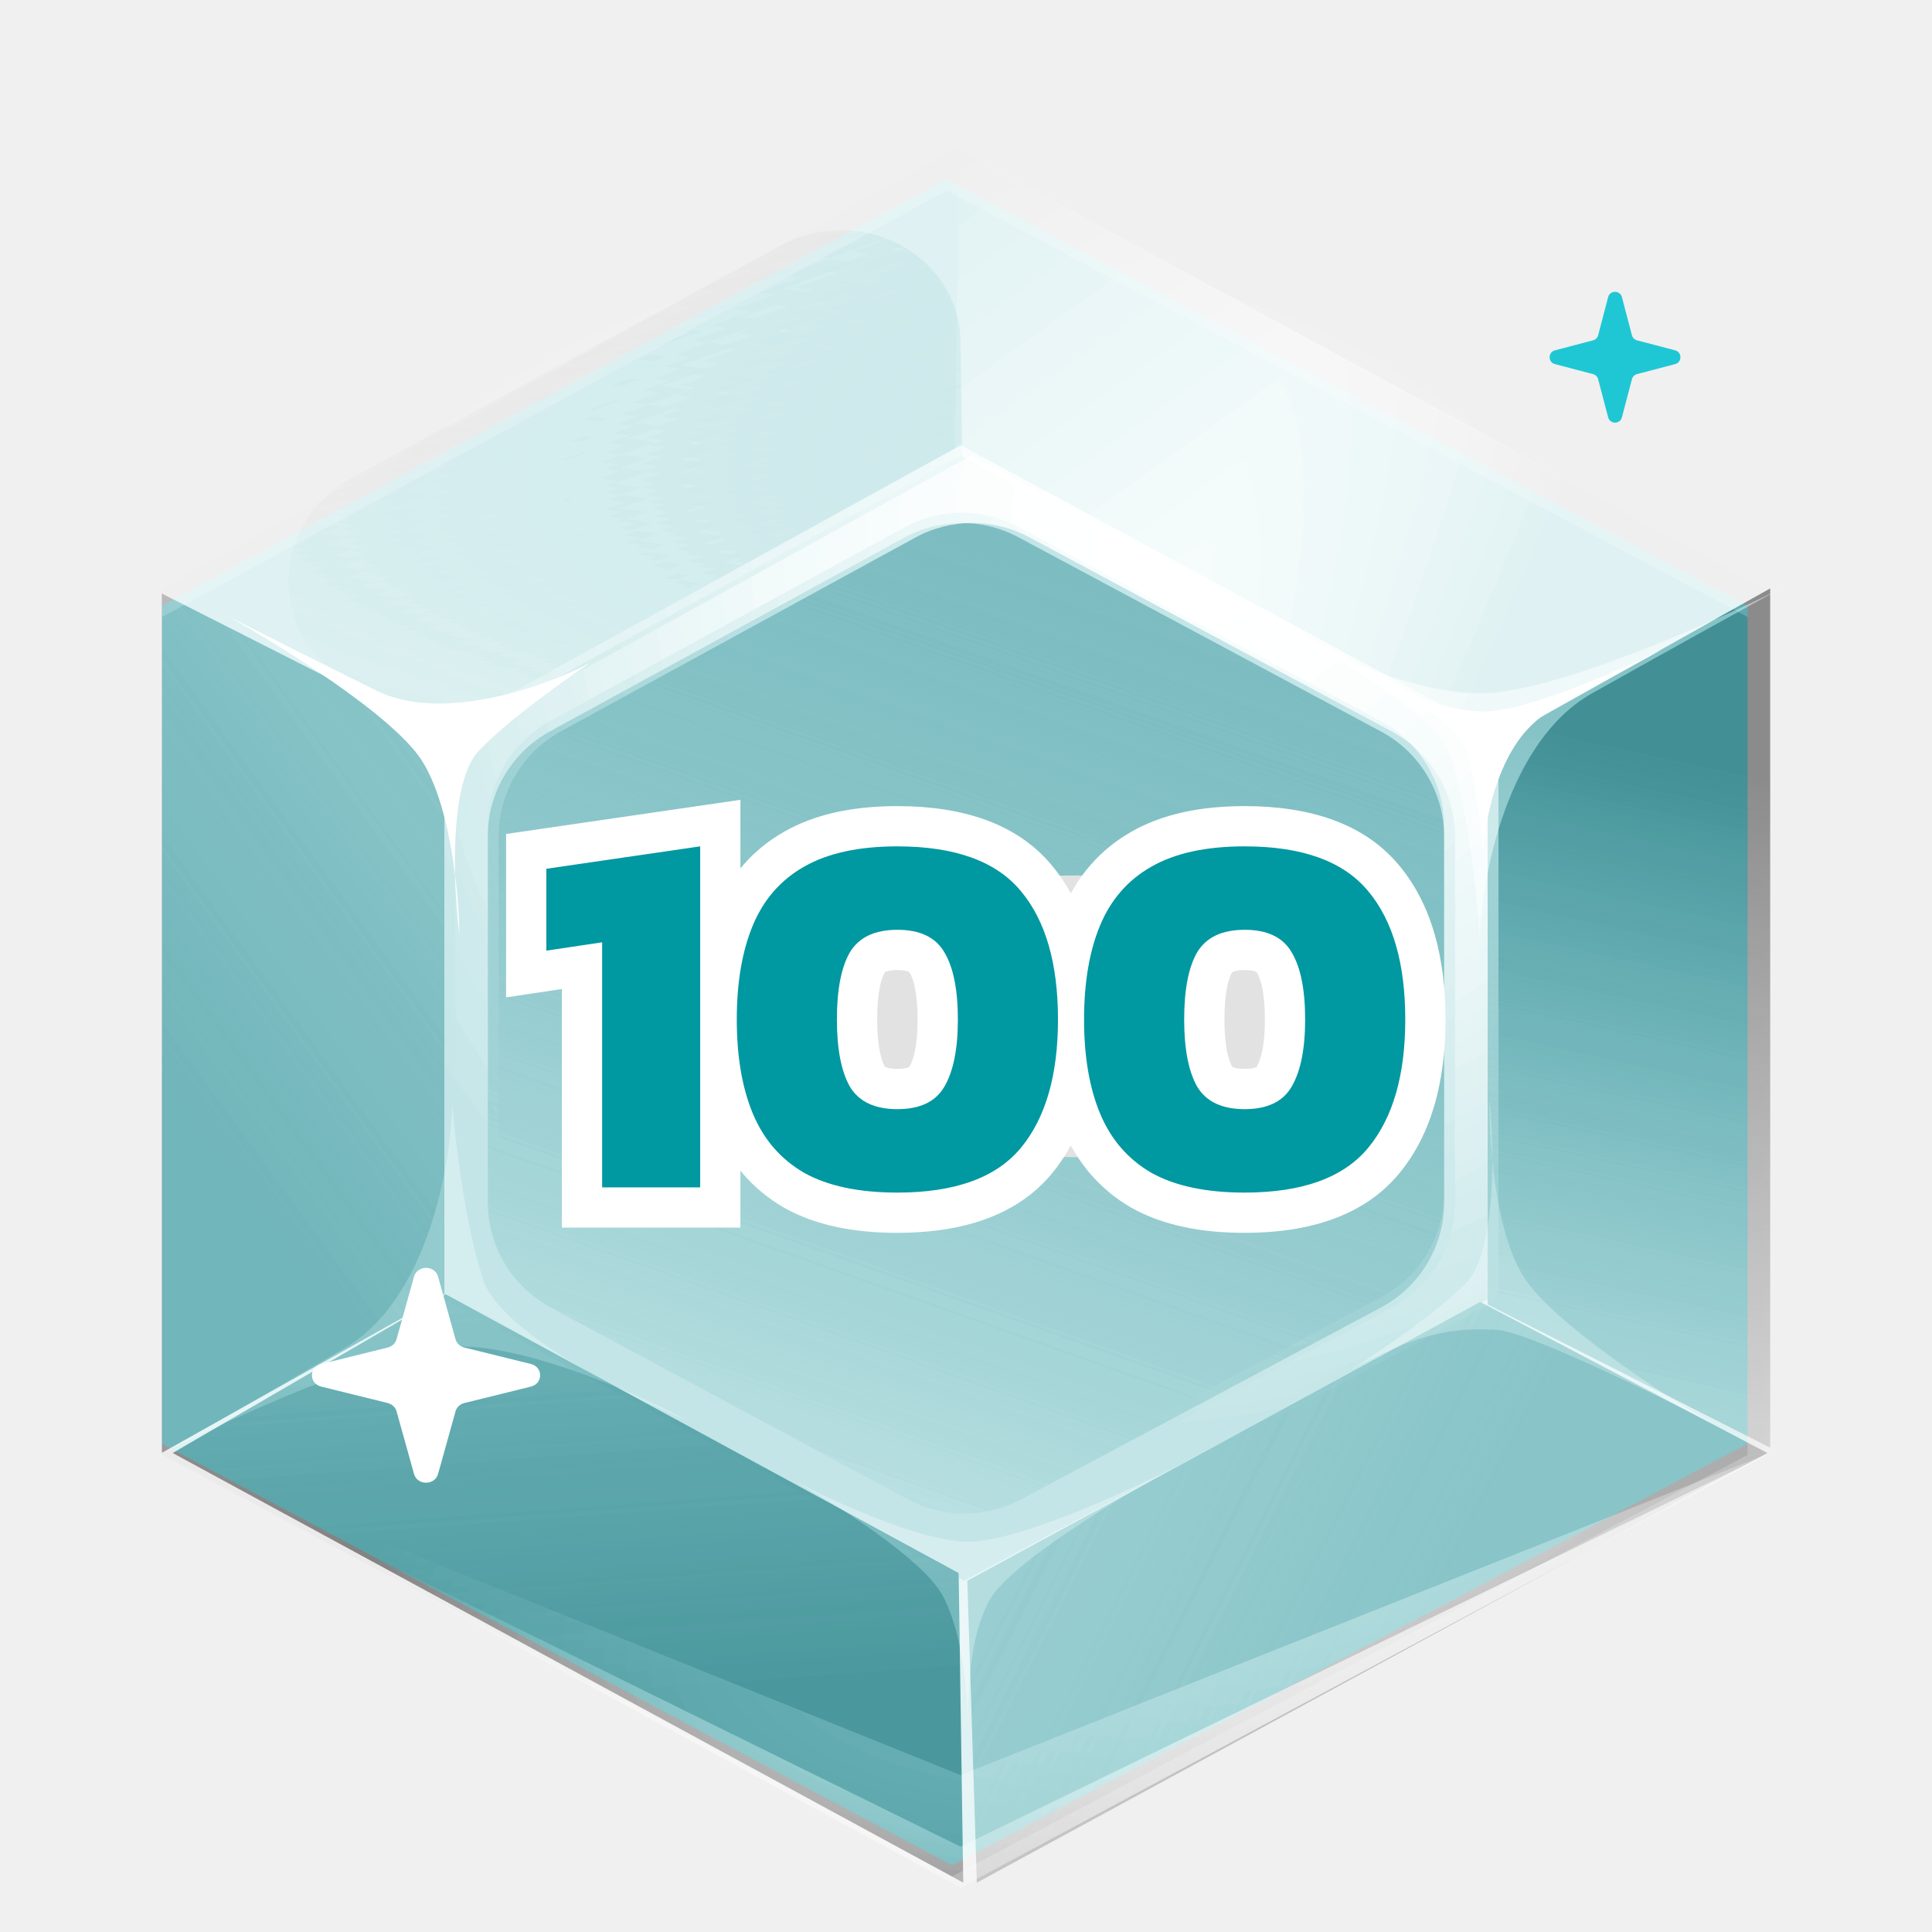
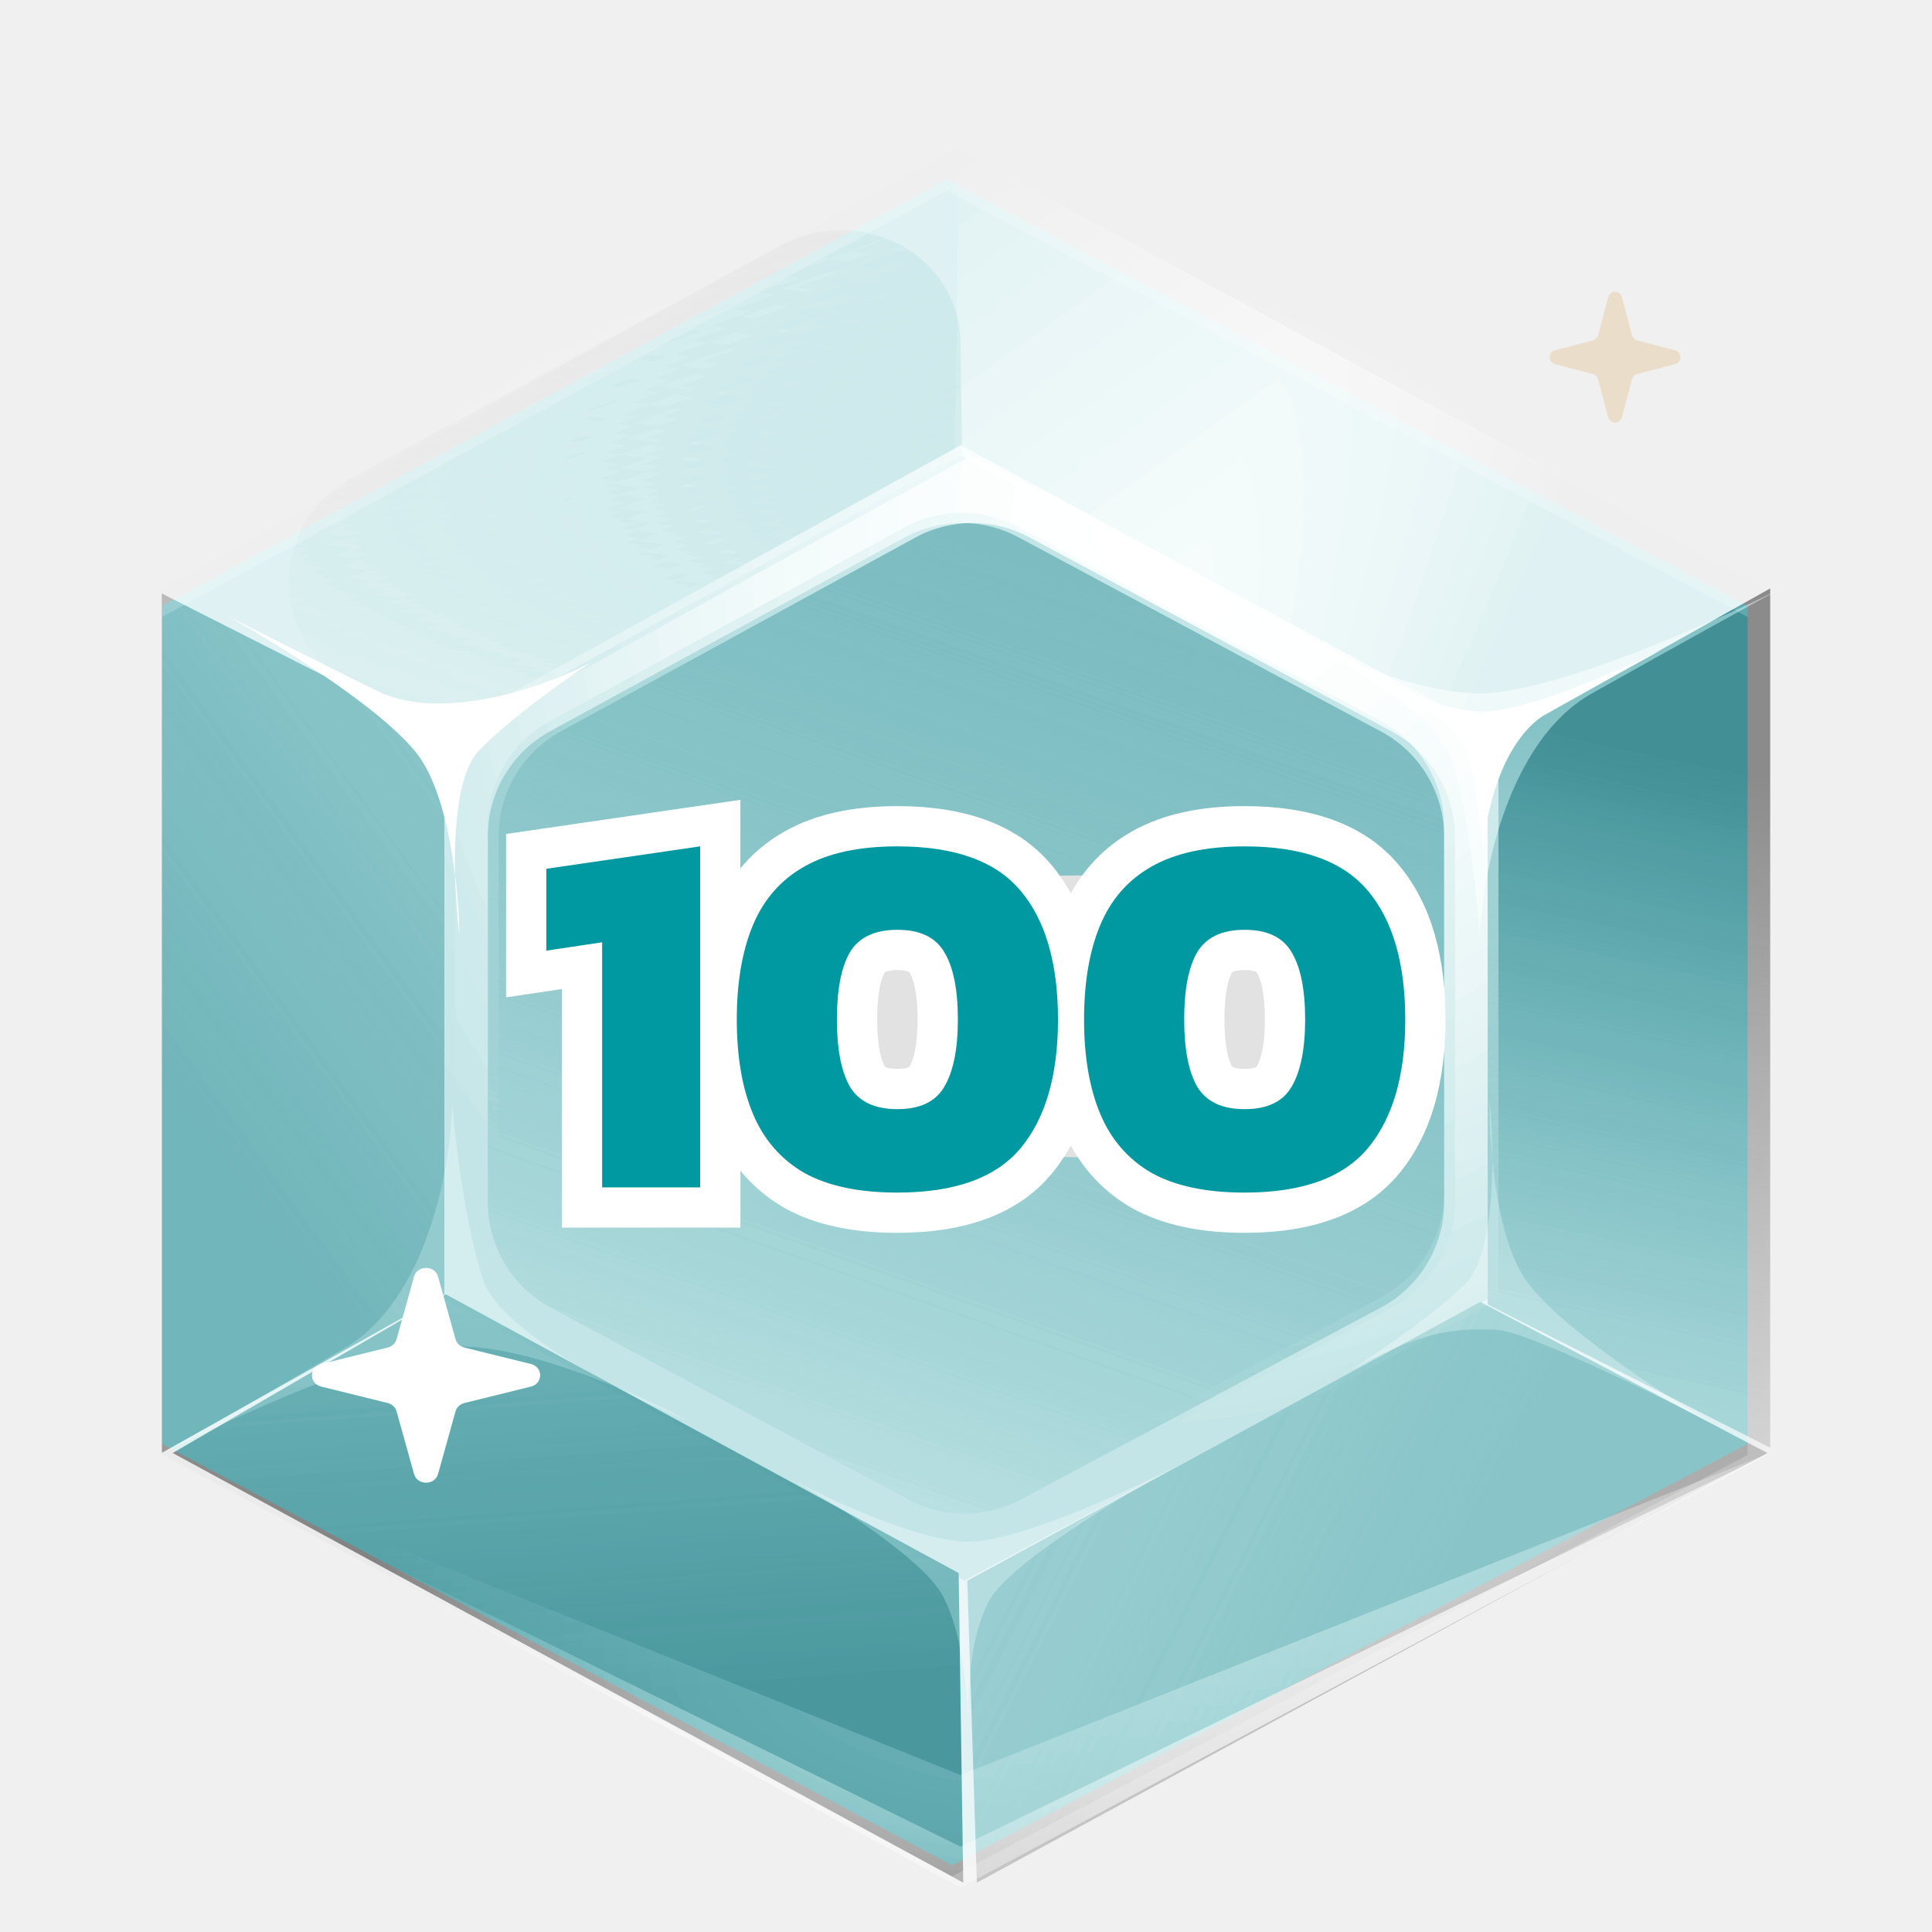
<svg xmlns="http://www.w3.org/2000/svg" width="192" height="192" fill="none" viewBox="0 0 192 192">
  <g clip-path="url(#clip0_2320_340716)">
    <mask id="mask0_2320_340716" width="165" height="107" x="11" y="-14" maskUnits="userSpaceOnUse" style="mask-type:alpha">
      <path fill="#636363" d="M175.993 69.471C176.711 74.068 118.241 91.118 97.324 92.981C89.149 93.69 14.496 73.845 11.652 69.471C8.807 65.097 11.652 -10.276 97.324 -14C175.993 -5.622 175.229 64.814 175.993 69.471Z" />
    </mask>
    <g mask="url(#mask0_2320_340716)">
      <ellipse cx="95.5" cy="82" fill="url(#paint0_radial_2320_340716)" opacity=".5" rx="76.5" ry="61" />
    </g>
    <path fill="#EFEFEF" d="M95.459 187.589L16.08 144.382V58.476L94.919 14.761L175.379 58.476V144.382L95.459 187.589Z" />
    <path fill="url(#paint1_linear_2320_340716)" d="M95.856 146.924L53.879 124.049V78.57L95.57 55.426L138.119 78.57V124.049L95.856 146.924Z" />
    <mask id="mask1_2320_340716" width="81" height="65" x="94" y="14" maskUnits="userSpaceOnUse" style="mask-type:alpha">
      <path fill="url(#paint2_linear_2320_340716)" d="M174.137 57.567L136.338 78.408L94.758 55.025L95.298 14.868L174.137 57.567Z" />
    </mask>
    <g mask="url(#mask1_2320_340716)">
      <path fill="url(#paint3_linear_2320_340716)" fill-rule="evenodd" d="M174.678 57.568L95.298 14.361L15.378 57.568V143.474L95.838 187.189L174.678 143.474V57.568ZM136.878 77.9L94.901 55.026L52.638 77.9V123.38L95.186 146.523L136.878 123.38V77.9Z" clip-rule="evenodd" />
    </g>
    <mask id="mask2_2320_340716" width="68" height="55" x="28" y="22" maskUnits="userSpaceOnUse" style="mask-type:alpha">
      <path fill="url(#paint4_linear_2320_340716)" d="M34.56 67.602L48.104 75.07C51.846 77.133 56.513 77.084 60.323 74.941L89.451 58.561C93.326 56.381 95.703 52.382 95.646 48.134L95.456 34.038C95.339 25.318 85.575 20.08 77.546 24.428L35.063 47.437C26.795 51.915 26.514 63.166 34.56 67.602Z" />
    </mask>
    <g mask="url(#mask2_2320_340716)">
      <path fill="url(#paint5_linear_2320_340716)" fill-rule="evenodd" d="M15.818 64.626C15.818 60.275 18.197 56.272 22.019 54.192L89.538 17.441C93.068 15.519 97.331 15.513 100.867 17.424L168.888 54.198C172.726 56.273 175.118 60.286 175.118 64.649V136.407C175.118 140.761 172.736 144.767 168.909 146.846L100.388 184.075C96.819 186.014 92.507 185.995 88.955 184.026L21.937 146.865C18.161 144.772 15.818 140.794 15.818 136.476V64.626ZM53.618 84.955C53.618 80.606 55.995 76.604 59.814 74.523L89.93 58.112C93.463 56.187 97.731 56.181 101.269 58.096L131.633 74.53C135.468 76.606 137.858 80.617 137.858 84.978V116.317C137.858 120.67 135.478 124.674 131.654 126.753L101.044 143.403C97.473 145.346 93.156 145.327 89.602 143.354L59.732 126.773C55.959 124.678 53.618 120.702 53.618 116.386V84.955Z" clip-rule="evenodd" />
    </g>
    <path fill="#E1E1E1" d="M95.823 157.09L44.159 129.132V73.546L95.472 45.26L147.839 73.546V129.132L95.823 157.09Z" />
    <path fill="url(#paint6_linear_2320_340716)" d="M90.24 149.002L54.743 129.951C50.887 127.882 48.48 123.86 48.48 119.484V83.102C48.48 78.759 50.851 74.762 54.662 72.678L89.876 53.427C93.395 51.503 97.648 51.485 101.184 53.379L137.25 72.699C141.111 74.767 143.52 78.791 143.52 83.171V119.461C143.52 123.849 141.101 127.88 137.228 129.944L101.446 149.018C97.943 150.885 93.739 150.879 90.24 149.002Z" />
    <path fill="url(#paint7_linear_2320_340716)" d="M16.08 144.382V58.984L44.16 73.217V128.624L16.08 144.382Z" />
    <path fill="url(#paint8_linear_2320_340716)" d="M175.92 58.476L175.92 143.874L147.841 129.641L147.841 74.234L175.92 58.476Z" />
    <path fill="url(#paint9_linear_2320_340716)" d="M175.645 144.399L97.079 187.098L96.133 157.09L147.107 129.387L175.645 144.399Z" />
    <path fill="url(#paint10_linear_2320_340716)" d="M95.727 187.098L17.161 144.399L44.295 128.624L95.269 156.327L95.727 187.098Z" />
    <path fill="#fff" d="M43.534 146.482C43.212 147.638 41.468 147.638 41.146 146.482L39.411 140.261C39.298 139.855 38.962 139.538 38.531 139.432L31.921 137.799C30.693 137.495 30.693 135.854 31.921 135.551L38.531 133.918C38.962 133.811 39.298 133.494 39.411 133.089L41.146 126.867C41.468 125.711 43.212 125.711 43.534 126.867L45.269 133.089C45.382 133.494 45.718 133.811 46.149 133.918L52.759 135.551C53.987 135.854 53.987 137.495 52.759 137.799L46.149 139.432C45.718 139.538 45.382 139.855 45.269 140.261L43.534 146.482Z" />
    <g style="mix-blend-mode:overlay">
      <path fill="url(#paint11_radial_2320_340716)" fill-rule="evenodd" d="M45.239 129.132L96.903 157.09L148.918 129.132V73.546L96.551 45.26L45.239 73.546V129.132ZM55.82 129.952L91.318 149.002C94.816 150.88 99.021 150.886 102.524 149.018L138.306 129.945C142.179 127.881 144.598 123.85 144.598 119.461V83.171C144.598 78.792 142.188 74.767 138.328 72.699L102.262 53.379C98.726 51.485 94.473 51.503 90.953 53.427L55.739 72.679C51.928 74.762 49.558 78.76 49.558 83.103V119.484C49.558 123.86 51.964 127.882 55.82 129.952Z" clip-rule="evenodd" />
    </g>
    <g style="mix-blend-mode:overlay">
      <path fill="url(#paint12_radial_2320_340716)" fill-rule="evenodd" d="M44.161 128.116L95.825 156.073L147.841 128.116V72.53L95.474 44.243L44.161 72.53V128.116ZM54.743 128.935L90.24 147.985C93.739 149.863 97.943 149.868 101.446 148.001L137.228 128.928C141.101 126.864 143.52 122.833 143.52 118.444V82.154C143.52 77.775 141.111 73.75 137.25 71.682L101.184 52.362C97.648 50.468 93.395 50.486 89.876 52.41L54.662 71.662C50.851 73.745 48.48 77.742 48.48 82.086V118.467C48.48 122.843 50.887 126.865 54.743 128.935Z" clip-rule="evenodd" />
    </g>
    <g style="mix-blend-mode:soft-light">
      <path fill="url(#paint13_radial_2320_340716)" d="M95.459 187.589L16.08 144.382L95.459 176.406L175.919 144.382L95.459 187.589Z" />
    </g>
    <g style="mix-blend-mode:overlay">
      <path fill="url(#paint14_radial_2320_340716)" d="M95.459 187.589L16.08 144.382L95.459 183.522L175.919 144.382L95.459 187.589Z" />
    </g>
    <g style="mix-blend-mode:soft-light">
      <path fill="#fff" d="M158.199 68.911C149.844 73.607 147.291 86.955 147.058 93.042C146.826 89.346 145.944 80.65 144.273 75.433C143.139 71.893 137.027 67.753 131.329 64.641C128.38 63.363 125.791 62.047 124.08 61.085C126.02 61.924 128.628 63.167 131.329 64.641C136.379 66.831 142.486 68.911 147.058 68.911C154.3 68.911 170.037 61.954 177 58.476C174.215 59.998 166.555 64.215 158.199 68.911Z" />
    </g>
    <g style="mix-blend-mode:soft-light" opacity=".5">
      <path fill="#fff" d="M34.236 133.984C42.505 129.155 44.816 115.768 44.937 109.678C45.236 113.369 46.276 122.05 48.042 127.239C49.24 130.761 55.427 134.802 61.181 137.821C64.152 139.052 66.764 140.326 68.493 141.26C66.537 140.453 63.908 139.252 61.181 137.821C56.092 135.713 49.947 133.732 45.376 133.805C38.135 133.922 22.527 141.131 15.628 144.721C18.385 143.154 25.967 138.814 34.236 133.984Z" />
    </g>
    <g style="mix-blend-mode:overlay">
      <path fill="#fff" d="M37.408 68.633C44.048 71.918 54.4 68.132 58.745 65.828C56.257 67.457 50.537 71.499 47.564 74.632C45.547 76.757 45.112 82.205 45.229 86.983C45.522 89.323 45.643 91.454 45.659 92.9C45.465 91.362 45.285 89.248 45.229 86.983C44.729 82.977 43.726 78.36 41.888 75.53C38.976 71.047 27.79 64.102 22.56 61.19C24.743 62.303 30.769 65.348 37.408 68.633Z" />
    </g>
    <g style="mix-blend-mode:soft-light" opacity=".6">
      <path fill="#fff" d="M148.921 132.182C142.441 131.674 138.652 133.896 134.249 136.1C136.778 134.528 142.6 130.617 145.653 127.554C147.724 125.475 148.299 120.038 148.304 115.259C148.072 112.913 148.006 110.78 148.027 109.334C148.181 110.876 148.307 112.994 148.304 115.259C148.702 119.276 149.585 123.914 151.35 126.785C154.146 131.333 165.151 138.53 170.304 141.56C168.15 140.399 152.292 132.447 148.921 132.182Z" />
    </g>
    <g style="mix-blend-mode:overlay">
      <path fill="#fff" d="M153.993 70.714C149.048 73.476 147.537 81.328 147.399 84.908C147.262 82.734 146.74 77.619 145.751 74.55C145.08 72.468 141.462 70.032 138.09 68.202C136.344 67.45 134.813 66.676 133.8 66.11C134.948 66.604 136.491 67.335 138.09 68.202C141.079 69.49 144.693 70.714 147.399 70.714C151.685 70.714 160.999 66.622 165.12 64.576C163.471 65.471 158.938 67.952 153.993 70.714Z" />
    </g>
    <g style="mix-blend-mode:soft-light" opacity=".6">
      <path fill="#fff" d="M78.719 147.032C82.554 149.094 91.429 153.218 96.25 153.218C101.07 153.218 111.771 148.344 116.519 145.907C111.406 148.719 100.632 155.242 98.441 158.842C96.644 161.794 96.198 166.966 96.196 170.385C96.234 171.13 96.25 171.794 96.25 172.339C96.217 171.8 96.196 171.135 96.196 170.385C96.014 166.772 95.327 161.263 93.51 158.279C91.319 154.68 82.737 149.281 78.719 147.032Z" />
    </g>
    <g style="mix-blend-mode:color-burn" opacity=".5">
      <path fill="#A7A7A7" d="M94.623 186.479L16.109 144.592V61.311L94.089 18.932L173.671 61.311V144.592L94.623 186.479Z" />
    </g>
    <g style="mix-blend-mode:soft-light" opacity=".8">
      <path fill="#14E2F2" d="M94.623 185.37L16.109 143.483V60.202L94.089 17.822L173.671 60.202V143.483L94.623 185.37Z" />
    </g>
-     <path fill="#1FC7D4" d="M161.184 41.472C161 42.176 160 42.176 159.816 41.472L158.821 37.684C158.756 37.437 158.564 37.244 158.316 37.179L154.528 36.184C153.824 36 153.824 35 154.528 34.816L158.316 33.821C158.564 33.756 158.756 33.563 158.821 33.316L159.816 29.528C160 28.824 161 28.824 161.184 29.528L162.179 33.316C162.244 33.563 162.436 33.756 162.684 33.821L166.472 34.816C167.176 35 167.176 36 166.472 36.184L162.684 37.179C162.436 37.244 162.244 37.437 162.179 37.684L161.184 41.472Z" />
+     <path fill="#EADDCA" d="M161.184 41.472C161 42.176 160 42.176 159.816 41.472L158.821 37.684C158.756 37.437 158.564 37.244 158.316 37.179L154.528 36.184C153.824 36 153.824 35 154.528 34.816L158.316 33.821C158.564 33.756 158.756 33.563 158.821 33.316L159.816 29.528C160 28.824 161 28.824 161.184 29.528L162.179 33.316C162.244 33.563 162.436 33.756 162.684 33.821L166.472 34.816C167.176 35 167.176 36 166.472 36.184L162.684 37.179C162.436 37.244 162.244 37.437 162.179 37.684L161.184 41.472Z" />
  </g>
  <ellipse cx="107" cy="101" fill="#E2E2E2" rx="32" ry="14" />
  <path fill="#fff" d="M59.84 118H55.84V122H59.84V118ZM59.84 93.645H63.84V89.003L59.248 89.689L59.84 93.645ZM54.295 94.475H50.295V99.117L54.887 98.431L54.295 94.475ZM54.295 86.339L53.718 82.381L50.295 82.88V86.339H54.295ZM69.582 84.111H73.582V79.486L69.005 80.153L69.582 84.111ZM69.582 118V122H73.582V118H69.582ZM63.84 118V93.645H55.84V118H63.84ZM59.248 89.689L53.704 90.519L54.887 98.431L60.432 97.602L59.248 89.689ZM58.295 94.475V86.339H50.295V94.475H58.295ZM54.872 90.297L70.159 88.069L69.005 80.153L53.718 82.381L54.872 90.297ZM65.582 84.111V118H73.582V84.111H65.582ZM69.582 114H59.84V122H69.582V114ZM79.906 116.549L77.894 120.006L77.924 120.024L77.954 120.041L79.906 116.549ZM74.828 110.694L71.138 112.239L74.828 110.694ZM74.828 91.936L71.138 90.39L74.828 91.936ZM79.906 86.132L81.879 89.611L81.888 89.606L81.896 89.602L79.906 86.132ZM101.462 88.567L98.377 91.114L98.385 91.123L98.392 91.132L101.462 88.567ZM101.462 114.062L104.547 116.608L101.462 114.062ZM93.845 107.999L90.401 105.964L90.394 105.976L90.387 105.989L93.845 107.999ZM93.845 94.63L90.387 96.641L90.404 96.67L90.422 96.7L93.845 94.63ZM84.466 94.63L81.043 92.56L81.025 92.59L81.008 92.62L84.466 94.63ZM84.466 107.999L80.988 109.975L81.015 110.022L81.043 110.069L84.466 107.999ZM89.181 114.518C85.757 114.518 83.41 113.925 81.857 113.057L77.954 120.041C81.1 121.799 84.937 122.518 89.181 122.518V114.518ZM81.918 113.092C80.383 112.199 79.264 110.932 78.517 109.148L71.138 112.239C72.533 115.568 74.799 118.205 77.894 120.006L81.918 113.092ZM78.517 109.148C77.707 107.215 77.221 104.648 77.221 101.315H69.221C69.221 105.374 69.806 109.06 71.138 112.239L78.517 109.148ZM77.221 101.315C77.221 97.981 77.707 95.414 78.517 93.481L71.138 90.39C69.806 93.57 69.221 97.255 69.221 101.315H77.221ZM78.517 93.481C79.261 91.705 80.369 90.468 81.879 89.611L77.932 82.653C74.814 84.421 72.536 87.053 71.138 90.39L78.517 93.481ZM81.896 89.602C83.439 88.717 85.77 88.111 89.181 88.111V80.111C84.923 80.111 81.071 80.852 77.916 82.662L81.896 89.602ZM89.181 88.111C94.318 88.111 96.996 89.441 98.377 91.114L104.547 86.021C101.022 81.752 95.513 80.111 89.181 80.111V88.111ZM98.392 91.132C100.023 93.084 101.141 96.275 101.141 101.315H109.141C109.141 95.23 107.807 89.923 104.532 86.003L98.392 91.132ZM101.141 101.315C101.141 106.308 100.028 109.516 98.377 111.515L104.547 116.608C107.802 112.666 109.141 107.376 109.141 101.315H101.141ZM98.377 111.515C96.996 113.188 94.318 114.518 89.181 114.518V122.518C95.513 122.518 101.022 120.877 104.547 116.608L98.377 111.515ZM89.181 114.227C92.351 114.227 95.503 113.106 97.303 110.01L90.387 105.989C90.363 106.03 90.352 106.037 90.357 106.032C90.362 106.028 90.353 106.039 90.307 106.061C90.206 106.109 89.881 106.227 89.181 106.227V114.227ZM97.289 110.034C98.718 107.615 99.192 104.545 99.192 101.315H91.192C91.192 103.957 90.768 105.344 90.401 105.964L97.289 110.034ZM99.192 101.315C99.192 98.071 98.725 94.971 97.268 92.56L90.422 96.7C90.761 97.26 91.192 98.616 91.192 101.315H99.192ZM97.303 92.62C95.503 89.523 92.351 88.402 89.181 88.402V96.402C89.881 96.402 90.206 96.52 90.307 96.568C90.353 96.59 90.362 96.602 90.357 96.597C90.352 96.592 90.363 96.6 90.387 96.641L97.303 92.62ZM89.181 88.402C86.005 88.402 82.879 89.524 81.043 92.56L87.889 96.7C87.93 96.631 87.951 96.611 88.027 96.575C88.147 96.519 88.484 96.402 89.181 96.402V88.402ZM81.008 92.62C79.616 95.013 79.17 98.087 79.17 101.315H87.17C87.17 98.6 87.588 97.218 87.924 96.641L81.008 92.62ZM79.17 101.315C79.17 104.528 79.623 107.573 80.988 109.975L87.944 106.023C87.581 105.386 87.17 103.974 87.17 101.315H79.17ZM81.043 110.069C82.879 113.105 86.005 114.227 89.181 114.227V106.227C88.484 106.227 88.147 106.11 88.027 106.054C87.951 106.018 87.93 105.998 87.889 105.929L81.043 110.069ZM114.417 116.549L112.405 120.006L112.436 120.024L112.466 120.041L114.417 116.549ZM109.339 110.694L105.65 112.239L109.339 110.694ZM109.339 91.936L105.65 90.39L109.339 91.936ZM114.417 86.132L116.391 89.611L116.399 89.606L116.408 89.602L114.417 86.132ZM135.974 88.567L132.889 91.114L132.897 91.123L132.904 91.132L135.974 88.567ZM135.974 114.062L139.058 116.608L135.974 114.062ZM128.357 107.999L124.913 105.964L124.906 105.976L124.899 105.989L128.357 107.999ZM128.357 94.63L124.899 96.641L124.916 96.67L124.934 96.7L128.357 94.63ZM118.978 94.63L115.555 92.56L115.537 92.59L115.519 92.62L118.978 94.63ZM118.978 107.999L115.5 109.975L115.526 110.022L115.555 110.069L118.978 107.999ZM123.693 114.518C120.268 114.518 117.921 113.925 116.369 113.057L112.466 120.041C115.612 121.799 119.449 122.518 123.693 122.518V114.518ZM116.43 113.092C114.895 112.199 113.776 110.932 113.029 109.148L105.65 112.239C107.044 115.568 109.311 118.205 112.405 120.006L116.43 113.092ZM113.029 109.148C112.219 107.215 111.733 104.648 111.733 101.315H103.733C103.733 105.374 104.318 109.06 105.65 112.239L113.029 109.148ZM111.733 101.315C111.733 97.981 112.219 95.414 113.029 93.481L105.65 90.39C104.318 93.57 103.733 97.255 103.733 101.315H111.733ZM113.029 93.481C113.773 91.705 114.88 90.468 116.391 89.611L112.444 82.653C109.326 84.421 107.048 87.053 105.65 90.39L113.029 93.481ZM116.408 89.602C117.95 88.717 120.282 88.111 123.693 88.111V80.111C119.435 80.111 115.583 80.852 112.427 82.662L116.408 89.602ZM123.693 88.111C128.83 88.111 131.508 89.441 132.889 91.114L139.058 86.021C135.534 81.752 130.025 80.111 123.693 80.111V88.111ZM132.904 91.132C134.535 93.084 135.653 96.275 135.653 101.315H143.653C143.653 95.23 142.318 89.923 139.044 86.003L132.904 91.132ZM135.653 101.315C135.653 106.308 134.54 109.516 132.889 111.515L139.058 116.608C142.313 112.666 143.653 107.376 143.653 101.315H135.653ZM132.889 111.515C131.508 113.188 128.83 114.518 123.693 114.518V122.518C130.025 122.518 135.534 120.877 139.058 116.608L132.889 111.515ZM123.693 114.227C126.863 114.227 130.015 113.106 131.815 110.01L124.899 105.989C124.875 106.03 124.864 106.037 124.869 106.032C124.874 106.028 124.864 106.039 124.819 106.061C124.717 106.109 124.393 106.227 123.693 106.227V114.227ZM131.8 110.034C133.23 107.615 133.704 104.545 133.704 101.315H125.704C125.704 103.957 125.28 105.344 124.913 105.964L131.8 110.034ZM133.704 101.315C133.704 98.071 133.237 94.971 131.78 92.56L124.934 96.7C125.273 97.26 125.704 98.616 125.704 101.315H133.704ZM131.815 92.62C130.015 89.523 126.863 88.402 123.693 88.402V96.402C124.393 96.402 124.717 96.52 124.819 96.568C124.864 96.59 124.874 96.602 124.869 96.597C124.864 96.592 124.875 96.6 124.899 96.641L131.815 92.62ZM123.693 88.402C120.516 88.402 117.391 89.524 115.555 92.56L122.4 96.7C122.442 96.631 122.463 96.611 122.539 96.575C122.658 96.519 122.995 96.402 123.693 96.402V88.402ZM115.519 92.62C114.128 95.013 113.682 98.087 113.682 101.315H121.682C121.682 98.6 122.1 97.218 122.436 96.641L115.519 92.62ZM113.682 101.315C113.682 104.528 114.135 107.573 115.5 109.975L122.455 106.023C122.093 105.386 121.682 103.974 121.682 101.315H113.682ZM115.555 110.069C117.391 113.105 120.516 114.227 123.693 114.227V106.227C122.995 106.227 122.658 106.11 122.539 106.054C122.463 106.018 122.442 105.998 122.4 105.929L115.555 110.069Z" />
  <path fill="#0098A1" d="M59.84 118V93.645L54.295 94.475V86.339L69.582 84.111V118H59.84ZM89.181 118.518C85.347 118.518 82.255 117.862 79.906 116.549C77.591 115.202 75.898 113.25 74.828 110.694C73.757 108.137 73.221 105.011 73.221 101.315C73.221 97.618 73.757 94.492 74.828 91.936C75.898 89.379 77.591 87.445 79.906 86.132C82.255 84.784 85.347 84.111 89.181 84.111C94.916 84.111 99.009 85.596 101.462 88.567C103.915 91.504 105.141 95.753 105.141 101.315C105.141 106.842 103.915 111.091 101.462 114.062C99.009 117.033 94.916 118.518 89.181 118.518ZM89.181 110.227C91.427 110.227 92.981 109.485 93.845 107.999C94.743 106.479 95.192 104.251 95.192 101.315C95.192 98.344 94.743 96.115 93.845 94.63C92.981 93.144 91.427 92.402 89.181 92.402C86.936 92.402 85.364 93.144 84.466 94.63C83.602 96.115 83.17 98.344 83.17 101.315C83.17 104.251 83.602 106.479 84.466 107.999C85.364 109.485 86.936 110.227 89.181 110.227ZM123.693 118.518C119.858 118.518 116.767 117.862 114.418 116.549C112.103 115.202 110.41 113.25 109.339 110.694C108.268 108.137 107.733 105.011 107.733 101.315C107.733 97.618 108.268 94.492 109.339 91.936C110.41 89.379 112.103 87.445 114.418 86.132C116.767 84.784 119.858 84.111 123.693 84.111C129.428 84.111 133.521 85.596 135.974 88.567C138.427 91.504 139.653 95.753 139.653 101.315C139.653 106.842 138.427 111.091 135.974 114.062C133.521 117.033 129.428 118.518 123.693 118.518ZM123.693 110.227C125.938 110.227 127.493 109.485 128.357 107.999C129.255 106.479 129.704 104.251 129.704 101.315C129.704 98.344 129.255 96.115 128.357 94.63C127.493 93.144 125.938 92.402 123.693 92.402C121.448 92.402 119.876 93.144 118.978 94.63C118.114 96.115 117.682 98.344 117.682 101.315C117.682 104.251 118.114 106.479 118.978 107.999C119.876 109.485 121.448 110.227 123.693 110.227Z" />
  <defs>
    <radialGradient id="paint0_radial_2320_340716" cx="0" cy="0" r="1" gradientTransform="translate(95.4875 81.9724) rotate(-90) scale(60.9724 76.4654)" gradientUnits="userSpaceOnUse">
      <stop stop-color="#E0E0E0" />
      <stop offset="1" stop-color="#fff" stop-opacity="0" />
    </radialGradient>
    <linearGradient id="paint1_linear_2320_340716" x1="128.468" x2="92.975" y1="55.744" y2="154.155" gradientUnits="userSpaceOnUse">
      <stop stop-color="#B6B6B6" />
      <stop offset="1" stop-color="#8E8E8E" stop-opacity="0" />
    </linearGradient>
    <linearGradient id="paint2_linear_2320_340716" x1="153.083" x2="97.948" y1="55.424" y2="30.807" gradientUnits="userSpaceOnUse">
      <stop stop-color="#fff" stop-opacity="0" />
      <stop offset=".513" stop-color="#fff" />
      <stop offset="1" stop-color="#fff" />
    </linearGradient>
    <linearGradient id="paint3_linear_2320_340716" x1="55.815" x2="135.487" y1="42.699" y2="154.056" gradientUnits="userSpaceOnUse">
      <stop stop-color="#fff" stop-opacity="0" />
      <stop offset=".513" stop-color="#fff" />
      <stop offset="1" stop-color="#fff" />
    </linearGradient>
    <linearGradient id="paint4_linear_2320_340716" x1="61.716" x2="50.043" y1="-2.757" y2="80.778" gradientUnits="userSpaceOnUse">
      <stop stop-color="#FD9B13" />
      <stop offset="1" stop-color="#FD9B13" stop-opacity="0" />
    </linearGradient>
    <linearGradient id="paint5_linear_2320_340716" x1="156.868" x2="92.142" y1="184.927" y2="1.751" gradientUnits="userSpaceOnUse">
      <stop stop-color="#B6B6B6" />
      <stop offset="1" stop-color="#8E8E8E" stop-opacity="0" />
    </linearGradient>
    <linearGradient id="paint6_linear_2320_340716" x1="132.632" x2="93.659" y1="50.696" y2="160.422" gradientUnits="userSpaceOnUse">
      <stop stop-color="#B6B6B6" />
      <stop offset="1" stop-color="#8E8E8E" stop-opacity="0" />
    </linearGradient>
    <linearGradient id="paint7_linear_2320_340716" x1="1.425" x2="189.352" y1="86.905" y2="-49.988" gradientUnits="userSpaceOnUse">
      <stop stop-color="#AFAFAF" />
      <stop offset="1" stop-color="#CECECE" stop-opacity="0" />
    </linearGradient>
    <linearGradient id="paint8_linear_2320_340716" x1="170.52" x2="147.9" y1="76.267" y2="180.057" gradientUnits="userSpaceOnUse">
      <stop stop-color="#8B8B8B" />
      <stop offset="1" stop-color="#B7B7B7" stop-opacity="0" />
    </linearGradient>
    <linearGradient id="paint9_linear_2320_340716" x1="130.094" x2="-78.916" y1="185.084" y2="78.886" gradientUnits="userSpaceOnUse">
      <stop stop-color="#BEBEBE" />
      <stop offset="1" stop-color="#CECECE" stop-opacity="0" />
    </linearGradient>
    <linearGradient id="paint10_linear_2320_340716" x1="35.521" x2="19.241" y1="170.306" y2="-52.489" gradientUnits="userSpaceOnUse">
      <stop stop-color="#929292" />
      <stop offset="1" stop-color="#CECECE" stop-opacity="0" />
    </linearGradient>
    <radialGradient id="paint11_radial_2320_340716" cx="0" cy="0" r="1" gradientTransform="translate(120.838 51.3596) rotate(131.437) scale(96.2826 84.8126)" gradientUnits="userSpaceOnUse">
      <stop stop-color="#fff" />
      <stop offset="1" stop-color="#fff" stop-opacity="0" />
    </radialGradient>
    <radialGradient id="paint12_radial_2320_340716" cx="0" cy="0" r="1" gradientTransform="translate(119.761 50.343) rotate(131.437) scale(96.2826 84.8126)" gradientUnits="userSpaceOnUse">
      <stop stop-color="#fff" />
      <stop offset="1" stop-color="#fff" stop-opacity="0" />
    </radialGradient>
    <radialGradient id="paint13_radial_2320_340716" cx="0" cy="0" r="1" gradientTransform="translate(132.629 146.739) rotate(164.151) scale(102.117 47.632)" gradientUnits="userSpaceOnUse">
      <stop stop-color="#fff" />
      <stop offset="1" stop-color="#fff" stop-opacity="0" />
    </radialGradient>
    <radialGradient id="paint14_radial_2320_340716" cx="0" cy="0" r="1" gradientTransform="translate(132.629 146.739) rotate(164.151) scale(102.117 47.632)" gradientUnits="userSpaceOnUse">
      <stop stop-color="#fff" />
      <stop offset="1" stop-color="#fff" stop-opacity="0" />
    </radialGradient>
    <clipPath id="clip0_2320_340716">
      <rect width="192" height="192" fill="#fff" />
    </clipPath>
  </defs>
</svg>
